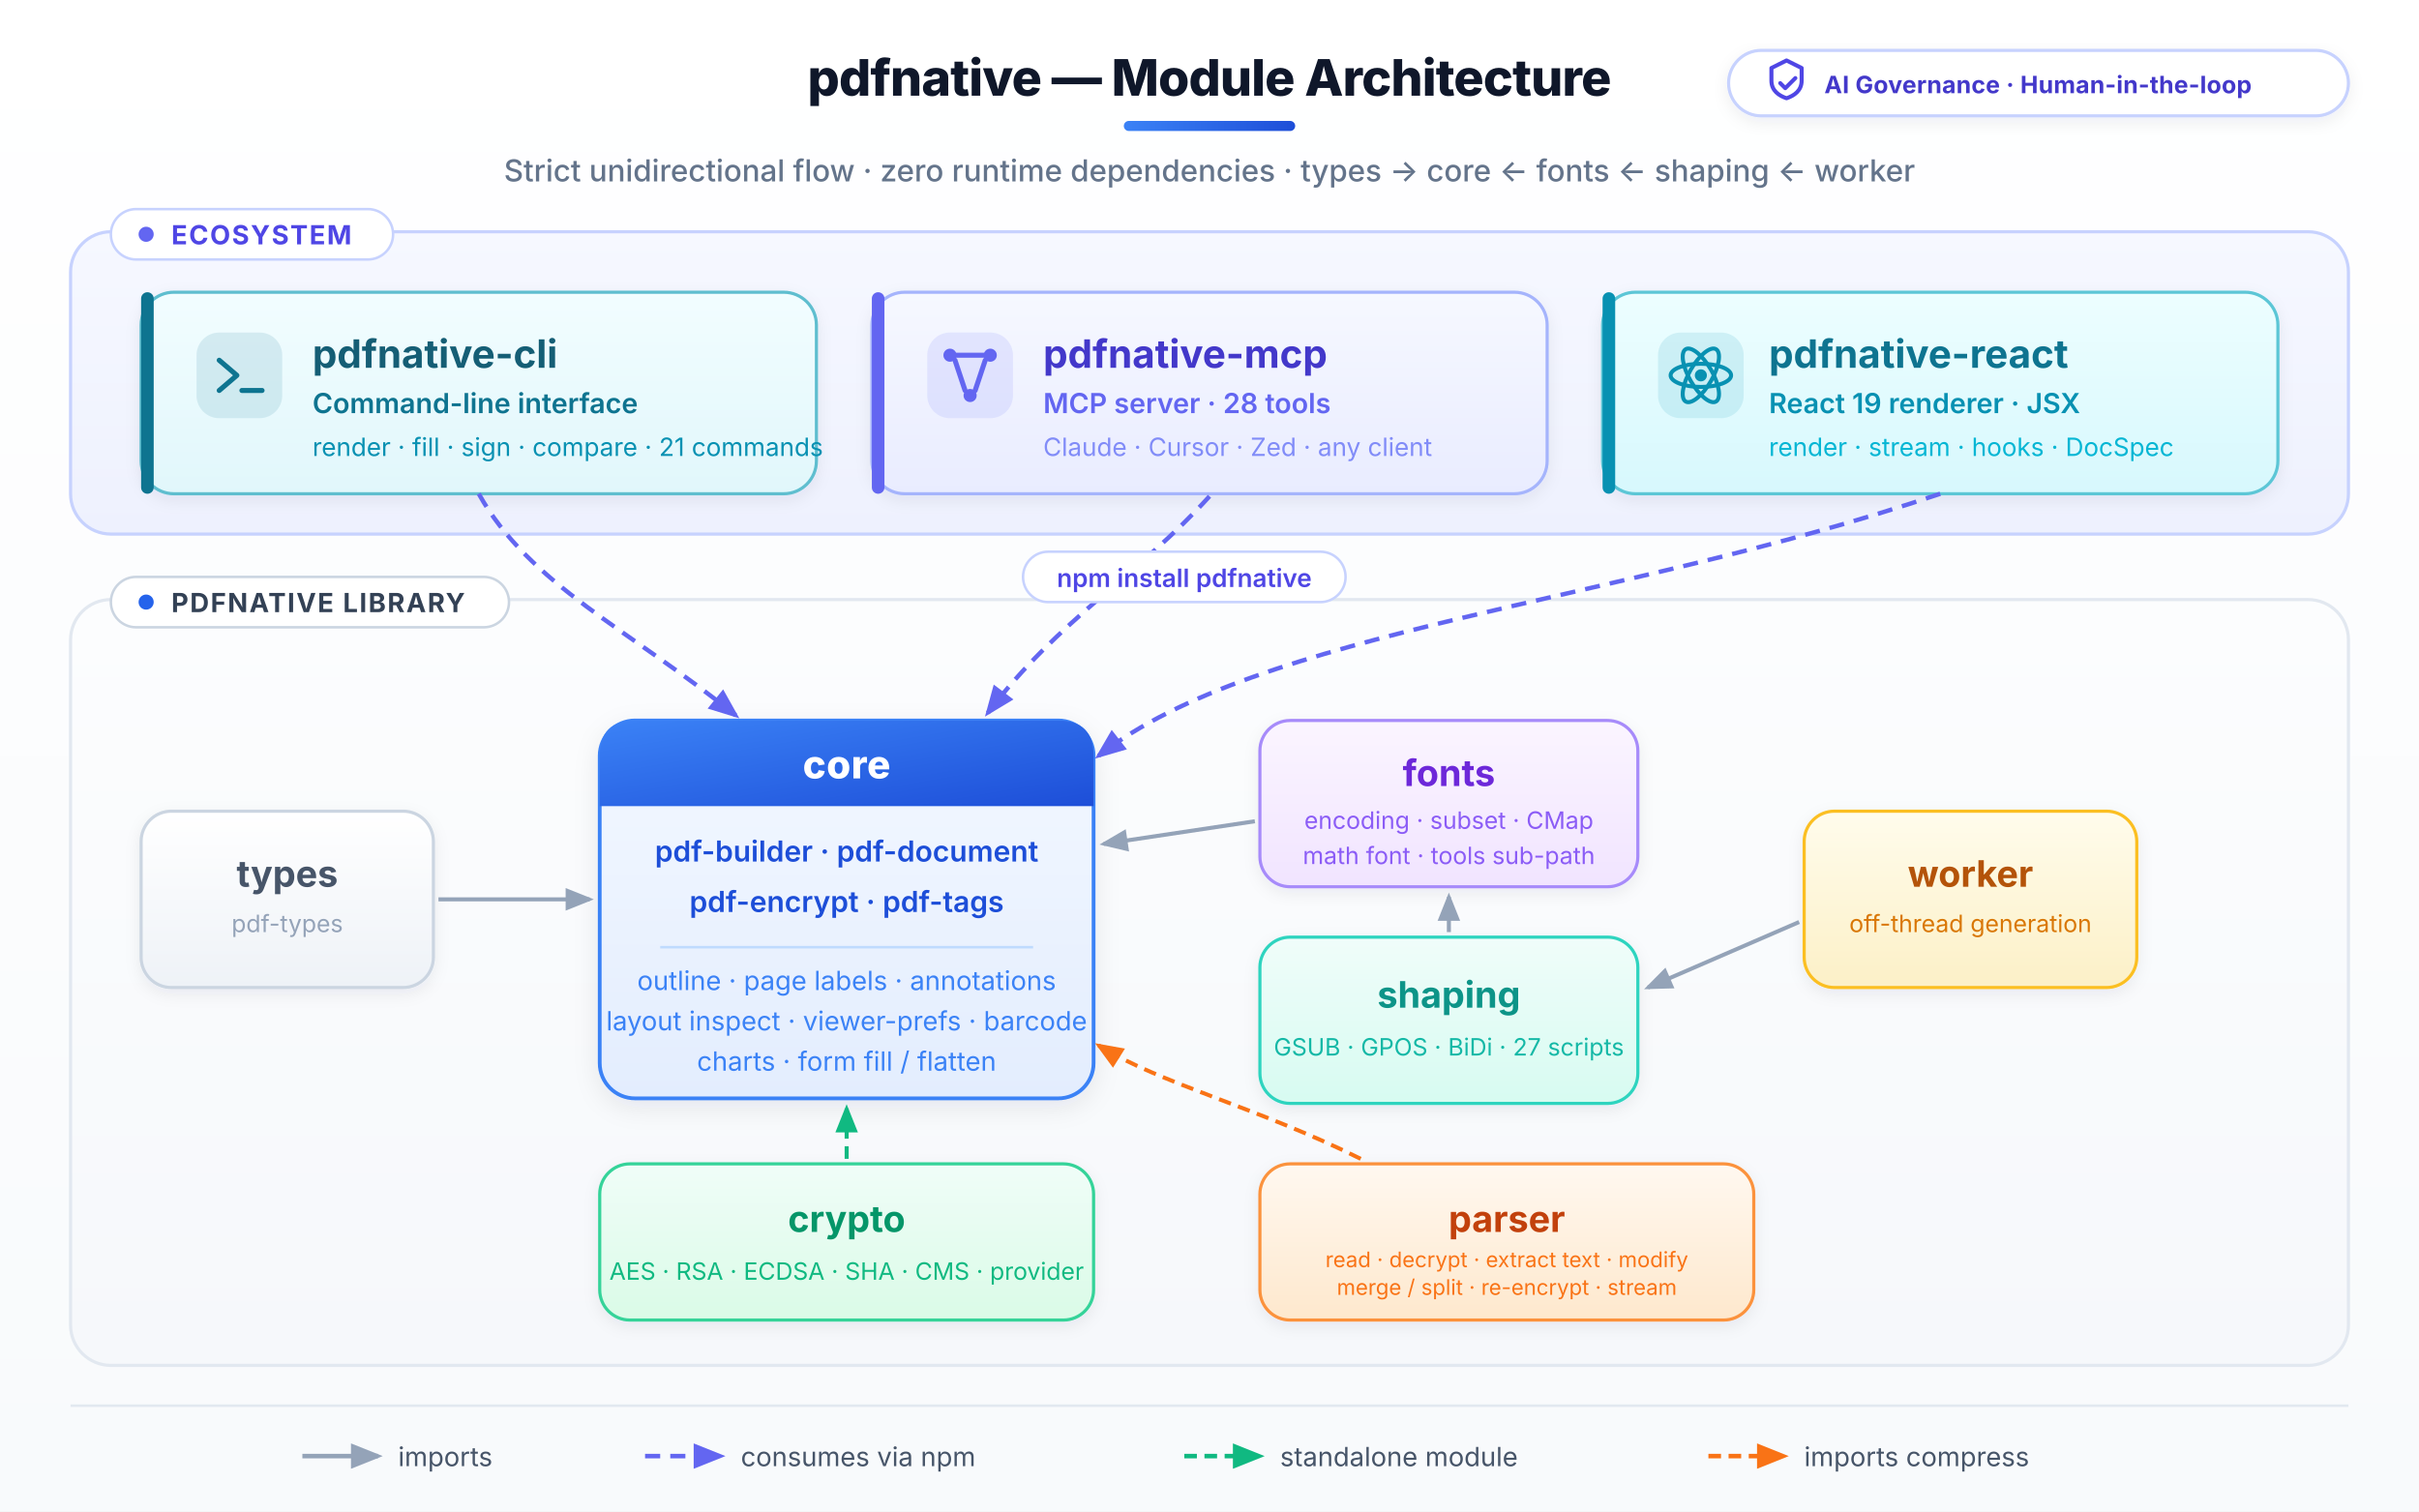
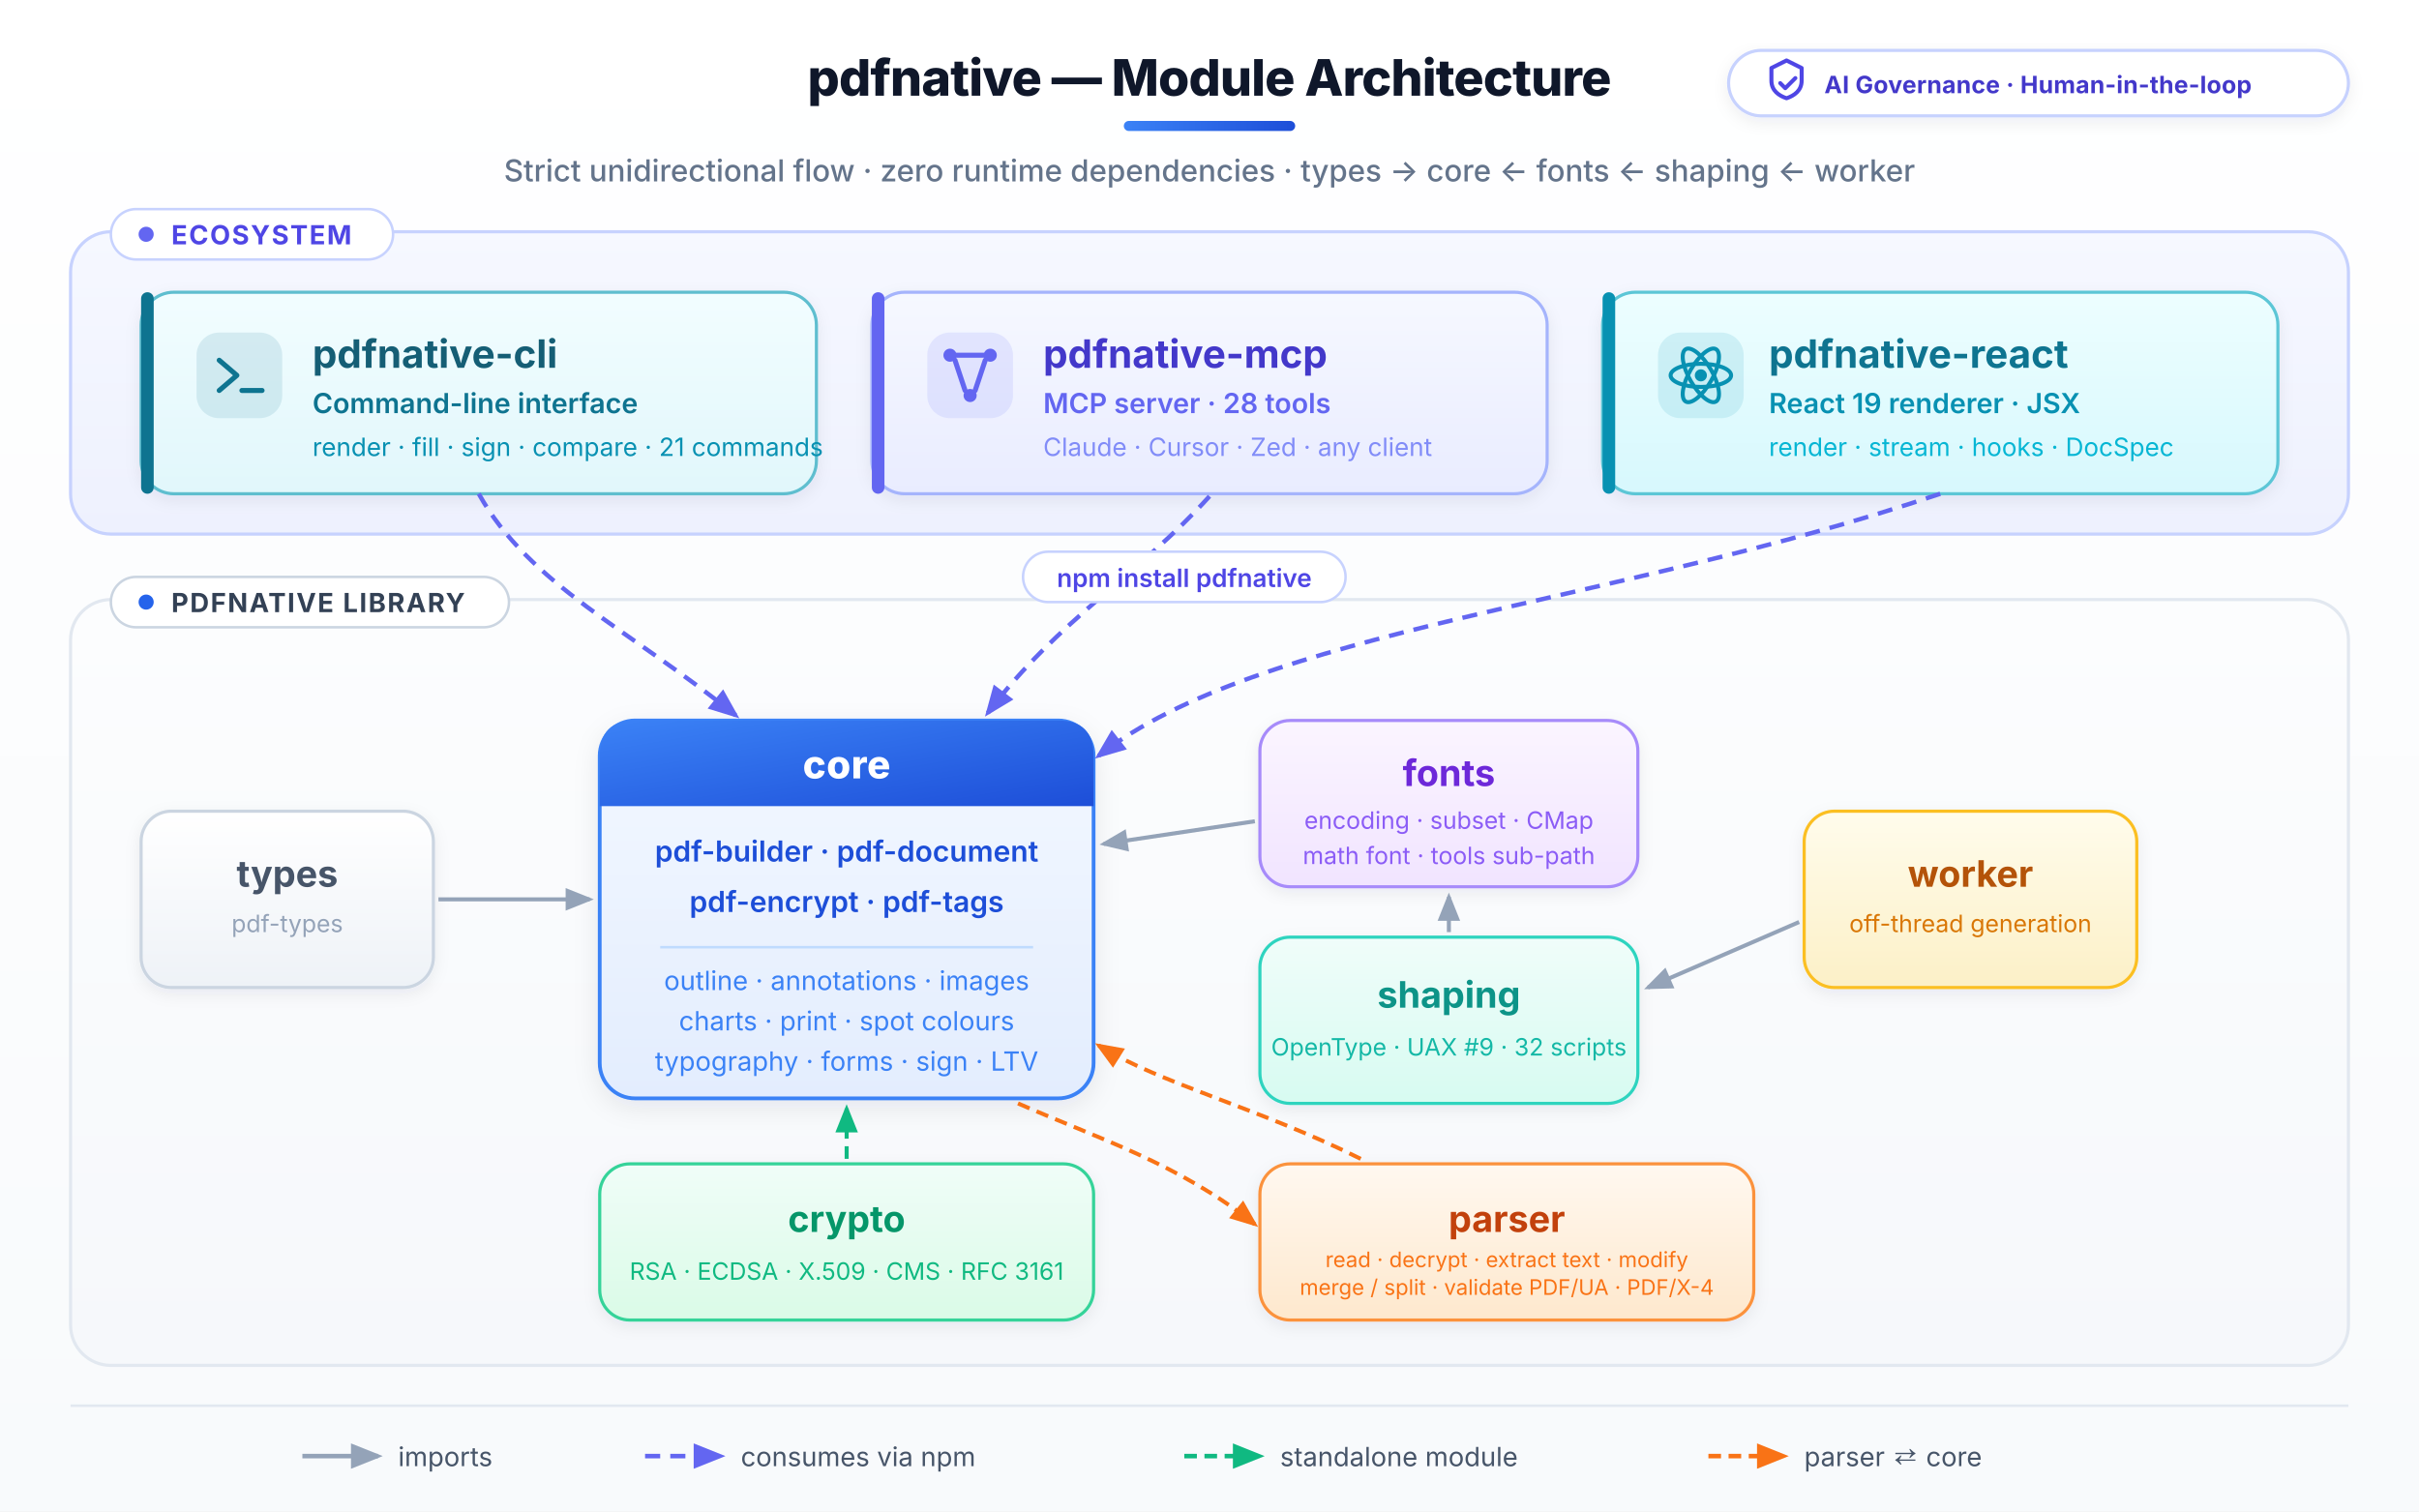
<svg xmlns="http://www.w3.org/2000/svg" viewBox="0 0 960 600" role="img" aria-labelledby="arch-title arch-desc" font-family="Inter,-apple-system,BlinkMacSystemFont,'Segoe UI',Roboto,'Helvetica Neue',Arial,sans-serif">
  <defs>
    <marker id="ah-import" viewBox="0 0 10 8" refX="8.5" refY="4" markerWidth="7" markerHeight="6" orient="auto-start-reverse">
      <path d="M0 0 L10 4 L0 8 Z" fill="#94A3B8" />
    </marker>
    <marker id="ah-npm" viewBox="0 0 10 8" refX="8.5" refY="4" markerWidth="7" markerHeight="6" orient="auto-start-reverse">
      <path d="M0 0 L10 4 L0 8 Z" fill="#6366F1" />
    </marker>
    <marker id="ah-standalone" viewBox="0 0 10 8" refX="8.5" refY="4" markerWidth="7" markerHeight="6" orient="auto-start-reverse">
      <path d="M0 0 L10 4 L0 8 Z" fill="#10B981" />
    </marker>
    <marker id="ah-compress" viewBox="0 0 10 8" refX="8.5" refY="4" markerWidth="7" markerHeight="6" orient="auto-start-reverse">
      <path d="M0 0 L10 4 L0 8 Z" fill="#F97316" />
    </marker>
    <linearGradient id="g-canvas" x1="0" y1="0" x2="0" y2="1">
      <stop offset="0%" stop-color="#FFFFFF" />
      <stop offset="100%" stop-color="#F8FAFC" />
    </linearGradient>
    <linearGradient id="g-eco" x1="0" y1="0" x2="0" y2="1">
      <stop offset="0%" stop-color="#F6F8FF" />
      <stop offset="100%" stop-color="#EEF1FE" />
    </linearGradient>
    <linearGradient id="g-lib" x1="0" y1="0" x2="0" y2="1">
      <stop offset="0%" stop-color="#FCFDFE" />
      <stop offset="100%" stop-color="#F6F8FB" />
    </linearGradient>
    <linearGradient id="g-cli" x1="0" y1="0" x2="0" y2="1">
      <stop offset="0%" stop-color="#F2FDFF" />
      <stop offset="100%" stop-color="#E1F7FB" />
    </linearGradient>
    <linearGradient id="g-mcp" x1="0" y1="0" x2="0" y2="1">
      <stop offset="0%" stop-color="#F6F8FF" />
      <stop offset="100%" stop-color="#E9ECFF" />
    </linearGradient>
    <linearGradient id="g-react" x1="0" y1="0" x2="0" y2="1">
      <stop offset="0%" stop-color="#EDFEFF" />
      <stop offset="100%" stop-color="#D7F8FD" />
    </linearGradient>
    <linearGradient id="g-core" x1="0" y1="0" x2="0" y2="1">
      <stop offset="0%" stop-color="#F3F8FF" />
      <stop offset="100%" stop-color="#E3EDFE" />
    </linearGradient>
    <linearGradient id="g-core-head" x1="0" y1="0" x2="1" y2="1">
      <stop offset="0%" stop-color="#3B82F6" />
      <stop offset="100%" stop-color="#1D4ED8" />
    </linearGradient>
    <linearGradient id="g-types" x1="0" y1="0" x2="0" y2="1">
      <stop offset="0%" stop-color="#FFFFFF" />
      <stop offset="100%" stop-color="#EEF2F7" />
    </linearGradient>
    <linearGradient id="g-fonts" x1="0" y1="0" x2="0" y2="1">
      <stop offset="0%" stop-color="#FBF5FF" />
      <stop offset="100%" stop-color="#F1E4FF" />
    </linearGradient>
    <linearGradient id="g-shaping" x1="0" y1="0" x2="0" y2="1">
      <stop offset="0%" stop-color="#F0FDFA" />
      <stop offset="100%" stop-color="#D7FBF1" />
    </linearGradient>
    <linearGradient id="g-worker" x1="0" y1="0" x2="0" y2="1">
      <stop offset="0%" stop-color="#FFFCEC" />
      <stop offset="100%" stop-color="#FCF0C7" />
    </linearGradient>
    <linearGradient id="g-crypto" x1="0" y1="0" x2="0" y2="1">
      <stop offset="0%" stop-color="#F0FDF8" />
      <stop offset="100%" stop-color="#DAFBE7" />
    </linearGradient>
    <linearGradient id="g-parser" x1="0" y1="0" x2="0" y2="1">
      <stop offset="0%" stop-color="#FFF8F0" />
      <stop offset="100%" stop-color="#FEE8CD" />
    </linearGradient>
    <linearGradient id="g-accent" x1="0" y1="0" x2="1" y2="0">
      <stop offset="0%" stop-color="#3B82F6" />
      <stop offset="100%" stop-color="#1D4ED8" />
    </linearGradient>
    <filter id="soft" x="-20%" y="-20%" width="140%" height="150%">
      <feDropShadow dx="0" dy="3" stdDeviation="5" flood-color="#1E293B" flood-opacity="0.08" />
    </filter>
    <filter id="soft-sm" x="-20%" y="-20%" width="140%" height="150%">
      <feDropShadow dx="0" dy="2" stdDeviation="3" flood-color="#1E293B" flood-opacity="0.07" />
    </filter>
  </defs>
  <rect x="0" y="0" width="960" height="600" fill="url(#g-canvas)" />
  <text x="480" y="38" text-anchor="middle" font-size="20" font-weight="800" fill="#0F172A" letter-spacing="-0.3">pdfnative — Module Architecture</text>
  <rect x="446" y="48" width="68" height="4" rx="2" fill="url(#g-accent)" />
  <text x="480" y="72" text-anchor="middle" font-size="12" font-weight="500" fill="#64748B">Strict unidirectional flow · zero runtime dependencies · types → core ← fonts ← shaping ← worker</text>
  <g filter="url(#soft-sm)">
    <rect x="686" y="20" width="246" height="26" rx="13" fill="#FFFFFF" stroke="#C7D2FE" stroke-width="1.25" />
  </g>
  <path d="M703 27 l6 -3 l6 3 v5 c0 4 -3 6 -6 7 c-3 -1 -6 -3 -6 -7 Z" fill="none" stroke="#4F46E5" stroke-width="1.6" stroke-linejoin="round" />
  <path d="M706.5 33 l2 2 l4 -4" fill="none" stroke="#4F46E5" stroke-width="1.6" stroke-linecap="round" stroke-linejoin="round" />
  <text x="724" y="37" font-size="9.5" font-weight="700" fill="#4338CA" letter-spacing="0.1">AI Governance · Human-in-the-loop</text>
  <rect x="28" y="92" width="904" height="120" rx="16" fill="url(#g-eco)" stroke="#C7D2FE" stroke-width="1.25" />
  <rect data-overlap="intentional" x="44" y="83" width="112" height="20" rx="10" fill="#FFFFFF" stroke="#C7D2FE" stroke-width="1" />
  <circle cx="58" cy="93" r="3" fill="#6366F1" />
  <text x="68" y="97" font-size="10.5" font-weight="700" fill="#4F46E5" letter-spacing="0.6">ECOSYSTEM</text>
  <g filter="url(#soft-sm)">
    <rect x="56" y="116" width="268" height="80" rx="13" fill="url(#g-cli)" stroke="#5EBECF" stroke-width="1.25" />
  </g>
  <rect x="56" y="116" width="5" height="80" rx="2.5" fill="#0E7490" />
  <rect x="78" y="132" width="34" height="34" rx="9" fill="#0E7490" fill-opacity="0.12" />
  <path d="M87 143 l7 6 l-7 6 M96 155 h8" fill="none" stroke="#0E7490" stroke-width="2" stroke-linecap="round" stroke-linejoin="round" />
  <text x="124" y="146" font-size="15.5" font-weight="700" fill="#155E75">pdfnative-cli</text>
  <text x="124" y="164" font-size="11" font-weight="600" fill="#0E7490">Command-line interface</text>
  <text x="124" y="181" font-size="10" fill="#0891B2">render · fill · sign · compare · 21 commands</text>
  <g filter="url(#soft-sm)">
    <rect x="346" y="116" width="268" height="80" rx="13" fill="url(#g-mcp)" stroke="#A5B4FC" stroke-width="1.25" />
  </g>
  <rect x="346" y="116" width="5" height="80" rx="2.5" fill="#6366F1" />
  <rect x="368" y="132" width="34" height="34" rx="9" fill="#6366F1" fill-opacity="0.12" />
  <g fill="none" stroke="#6366F1" stroke-width="2" stroke-linecap="round">
    <circle cx="377" cy="141" r="2.6" fill="#6366F1" stroke="none" />
    <circle cx="393" cy="141" r="2.6" fill="#6366F1" stroke="none" />
    <circle cx="385" cy="157" r="2.6" fill="#6366F1" stroke="none" />
    <path d="M379 143 l4 12 M391 143 l-4 12 M379 141 h12" />
  </g>
  <text x="414" y="146" font-size="15.5" font-weight="700" fill="#4338CA">pdfnative-mcp</text>
  <text x="414" y="164" font-size="11" font-weight="600" fill="#6366F1">MCP server · 28 tools</text>
  <text x="414" y="181" font-size="10" fill="#818CF8">Claude · Cursor · Zed · any client</text>
  <g filter="url(#soft-sm)">
    <rect x="636" y="116" width="268" height="80" rx="13" fill="url(#g-react)" stroke="#5CC6D6" stroke-width="1.25" />
  </g>
  <rect x="636" y="116" width="5" height="80" rx="2.5" fill="#0891B2" />
  <rect x="658" y="132" width="34" height="34" rx="9" fill="#0891B2" fill-opacity="0.12" />
  <g fill="none" stroke="#0891B2" stroke-width="1.6">
    <circle cx="675" cy="149" r="2.4" fill="#0891B2" stroke="none" />
    <ellipse cx="675" cy="149" rx="12" ry="4.6" />
    <ellipse cx="675" cy="149" rx="12" ry="4.6" transform="rotate(60 675 149)" />
    <ellipse cx="675" cy="149" rx="12" ry="4.6" transform="rotate(120 675 149)" />
  </g>
  <text x="702" y="146" font-size="15.5" font-weight="700" fill="#0E7490">pdfnative-react</text>
  <text x="702" y="164" font-size="11" font-weight="600" fill="#0891B2">React 19 renderer · JSX</text>
  <text x="702" y="181" font-size="10" fill="#06B6D4">render · stream · hooks · DocSpec</text>
  <rect x="28" y="238" width="904" height="304" rx="16" fill="url(#g-lib)" stroke="#E2E8F0" stroke-width="1.25" />
  <rect data-overlap="intentional" x="44" y="229" width="158" height="20" rx="10" fill="#FFFFFF" stroke="#CBD5E1" stroke-width="1" />
  <circle cx="58" cy="239" r="3" fill="#2563EB" />
  <text x="68" y="243" font-size="10.5" font-weight="700" fill="#334155" letter-spacing="0.6">PDFNATIVE LIBRARY</text>
  <g filter="url(#soft-sm)">
    <rect x="56" y="322" width="116" height="70" rx="12" fill="url(#g-types)" stroke="#CBD5E1" stroke-width="1.25" />
  </g>
  <text x="114" y="352" text-anchor="middle" font-size="14.5" font-weight="700" fill="#475569">types</text>
  <text x="114" y="370" text-anchor="middle" font-size="9.5" fill="#94A3B8">pdf-types</text>
  <g filter="url(#soft)">
    <rect x="238" y="286" width="196" height="150" rx="14" fill="url(#g-core)" stroke="#3B82F6" stroke-width="1.5" />
  </g>
  <path d="M238 320 L238 300 Q238 286 252 286 L420 286 Q434 286 434 300 L434 320 Z" fill="url(#g-core-head)" />
  <text x="336" y="309" text-anchor="middle" font-size="15.5" font-weight="800" fill="#FFFFFF" letter-spacing="0.2">core</text>
  <text x="336" y="342" text-anchor="middle" font-size="11.5" font-weight="600" fill="#1D4ED8">pdf-builder · pdf-document</text>
  <text x="336" y="362" text-anchor="middle" font-size="11.5" font-weight="600" fill="#1D4ED8">pdf-encrypt · pdf-tags</text>
  <line x1="262" y1="376" x2="410" y2="376" stroke="#BFDBFE" stroke-width="1" />
-   <text x="336" y="393" text-anchor="middle" font-size="10.5" fill="#3B82F6">outline · page labels · annotations</text>
-   <text x="336" y="409" text-anchor="middle" font-size="10.5" fill="#3B82F6">layout inspect · viewer-prefs · barcode</text>
-   <text x="336" y="425" text-anchor="middle" font-size="10.5" fill="#3B82F6">charts · form fill / flatten</text>
+   <text x="336" y="393" text-anchor="middle" font-size="10.5" fill="#3B82F6">outline · annotations · images</text>
+   <text x="336" y="409" text-anchor="middle" font-size="10.5" fill="#3B82F6">charts · print · spot colours</text>
+   <text x="336" y="425" text-anchor="middle" font-size="10.5" fill="#3B82F6">typography · forms · sign · LTV</text>
  <g filter="url(#soft-sm)">
    <rect x="500" y="286" width="150" height="66" rx="12" fill="url(#g-fonts)" stroke="#A78BFA" stroke-width="1.25" />
  </g>
  <text x="575" y="312" text-anchor="middle" font-size="14.5" font-weight="700" fill="#6D28D9">fonts</text>
  <text x="575" y="329" text-anchor="middle" font-size="9.5" fill="#8B5CF6">encoding · subset · CMap</text>
  <text x="575" y="343" text-anchor="middle" font-size="9.5" fill="#8B5CF6">math font · tools sub-path</text>
  <g filter="url(#soft-sm)">
    <rect x="500" y="372" width="150" height="66" rx="12" fill="url(#g-shaping)" stroke="#2DD4BF" stroke-width="1.25" />
  </g>
  <text x="575" y="400" text-anchor="middle" font-size="14.5" font-weight="700" fill="#0D9488">shaping</text>
-   <text x="575" y="419" text-anchor="middle" font-size="9.5" fill="#14B8A6">GSUB · GPOS · BiDi · 27 scripts</text>
+   <text x="575" y="419" text-anchor="middle" font-size="9.5" fill="#14B8A6">OpenType · UAX #9 · 32 scripts</text>
  <g filter="url(#soft-sm)">
    <rect x="716" y="322" width="132" height="70" rx="12" fill="url(#g-worker)" stroke="#FBBF24" stroke-width="1.25" />
  </g>
  <text x="782" y="352" text-anchor="middle" font-size="14.5" font-weight="700" fill="#B45309">worker</text>
  <text x="782" y="370" text-anchor="middle" font-size="9.5" fill="#D97706">off-thread generation</text>
  <g filter="url(#soft-sm)">
    <rect x="238" y="462" width="196" height="62" rx="12" fill="url(#g-crypto)" stroke="#34D399" stroke-width="1.25" />
  </g>
  <text x="336" y="489" text-anchor="middle" font-size="14.5" font-weight="700" fill="#059669">crypto</text>
-   <text x="336" y="508" text-anchor="middle" font-size="9.5" fill="#10B981">AES · RSA · ECDSA · SHA · CMS · provider</text>
+   <text x="336" y="508" text-anchor="middle" font-size="9.5" fill="#10B981">RSA · ECDSA · X.509 · CMS · RFC 3161</text>
  <g filter="url(#soft-sm)">
    <rect x="500" y="462" width="196" height="62" rx="12" fill="url(#g-parser)" stroke="#FB923C" stroke-width="1.25" />
  </g>
  <text x="598" y="489" text-anchor="middle" font-size="14.5" font-weight="700" fill="#C2410C">parser</text>
  <text x="598" y="503" text-anchor="middle" font-size="8.5" fill="#F97316">read · decrypt · extract text · modify</text>
-   <text x="598" y="514" text-anchor="middle" font-size="8.5" fill="#F97316">merge / split · re-encrypt · stream</text>
+   <text x="598" y="514" text-anchor="middle" font-size="8.5" fill="#F97316">merge / split · validate PDF/UA · PDF/X-4</text>
  <path d="M190 196 C 210 232, 250 250, 292 284" fill="none" stroke="#6366F1" stroke-width="1.75" stroke-dasharray="6,4" marker-end="url(#ah-npm)" />
  <path d="M480 197 C 452 228, 420 246, 392 283" fill="none" stroke="#6366F1" stroke-width="1.75" stroke-dasharray="6,4" marker-end="url(#ah-npm)" />
  <path d="M770 196 C 640 240, 500 250, 436 300" fill="none" stroke="#6366F1" stroke-width="1.75" stroke-dasharray="6,4" marker-end="url(#ah-npm)" />
  <g transform="translate(470 232)">
    <rect x="-64" y="-13" width="128" height="20" rx="10" fill="#FFFFFF" stroke="#C7D2FE" stroke-width="1" />
    <text x="0" y="1" text-anchor="middle" font-size="10" font-weight="600" fill="#4F46E5">npm install pdfnative</text>
  </g>
  <line x1="174" y1="357" x2="234" y2="357" stroke="#94A3B8" stroke-width="1.6" marker-end="url(#ah-import)" />
  <line x1="498" y1="326" x2="438" y2="335" stroke="#94A3B8" stroke-width="1.6" marker-end="url(#ah-import)" />
  <line x1="575" y1="370" x2="575" y2="356" stroke="#94A3B8" stroke-width="1.6" marker-end="url(#ah-import)" />
  <line x1="714" y1="366" x2="654" y2="392" stroke="#94A3B8" stroke-width="1.6" marker-end="url(#ah-import)" />
  <line x1="336" y1="460" x2="336" y2="440" stroke="#10B981" stroke-width="1.6" stroke-dasharray="5,3" marker-end="url(#ah-standalone)" />
  <path d="M540 460 C 500 440, 460 430, 436 415" fill="none" stroke="#F97316" stroke-width="1.6" stroke-dasharray="5,3" marker-end="url(#ah-compress)" />
+   <path d="M404 438 C 436 452, 468 462, 498 486" fill="none" stroke="#F97316" stroke-width="1.6" stroke-dasharray="5,3" marker-end="url(#ah-compress)" />
  <line x1="28" y1="558" x2="932" y2="558" stroke="#E2E8F0" stroke-width="1" />
  <g font-size="10.5" fill="#475569">
    <line x1="120" y1="578" x2="150" y2="578" stroke="#94A3B8" stroke-width="1.8" marker-end="url(#ah-import)" />
    <text x="158" y="582">imports</text>
    <line x1="256" y1="578" x2="286" y2="578" stroke="#6366F1" stroke-width="1.8" stroke-dasharray="6,4" marker-end="url(#ah-npm)" />
    <text x="294" y="582">consumes via npm</text>
    <line x1="470" y1="578" x2="500" y2="578" stroke="#10B981" stroke-width="1.8" stroke-dasharray="5,3" marker-end="url(#ah-standalone)" />
    <text x="508" y="582">standalone module</text>
    <line x1="678" y1="578" x2="708" y2="578" stroke="#F97316" stroke-width="1.8" stroke-dasharray="5,3" marker-end="url(#ah-compress)" />
-     <text x="716" y="582">imports compress</text>
+     <text x="716" y="582">parser ⇄ core</text>
  </g>
</svg>
